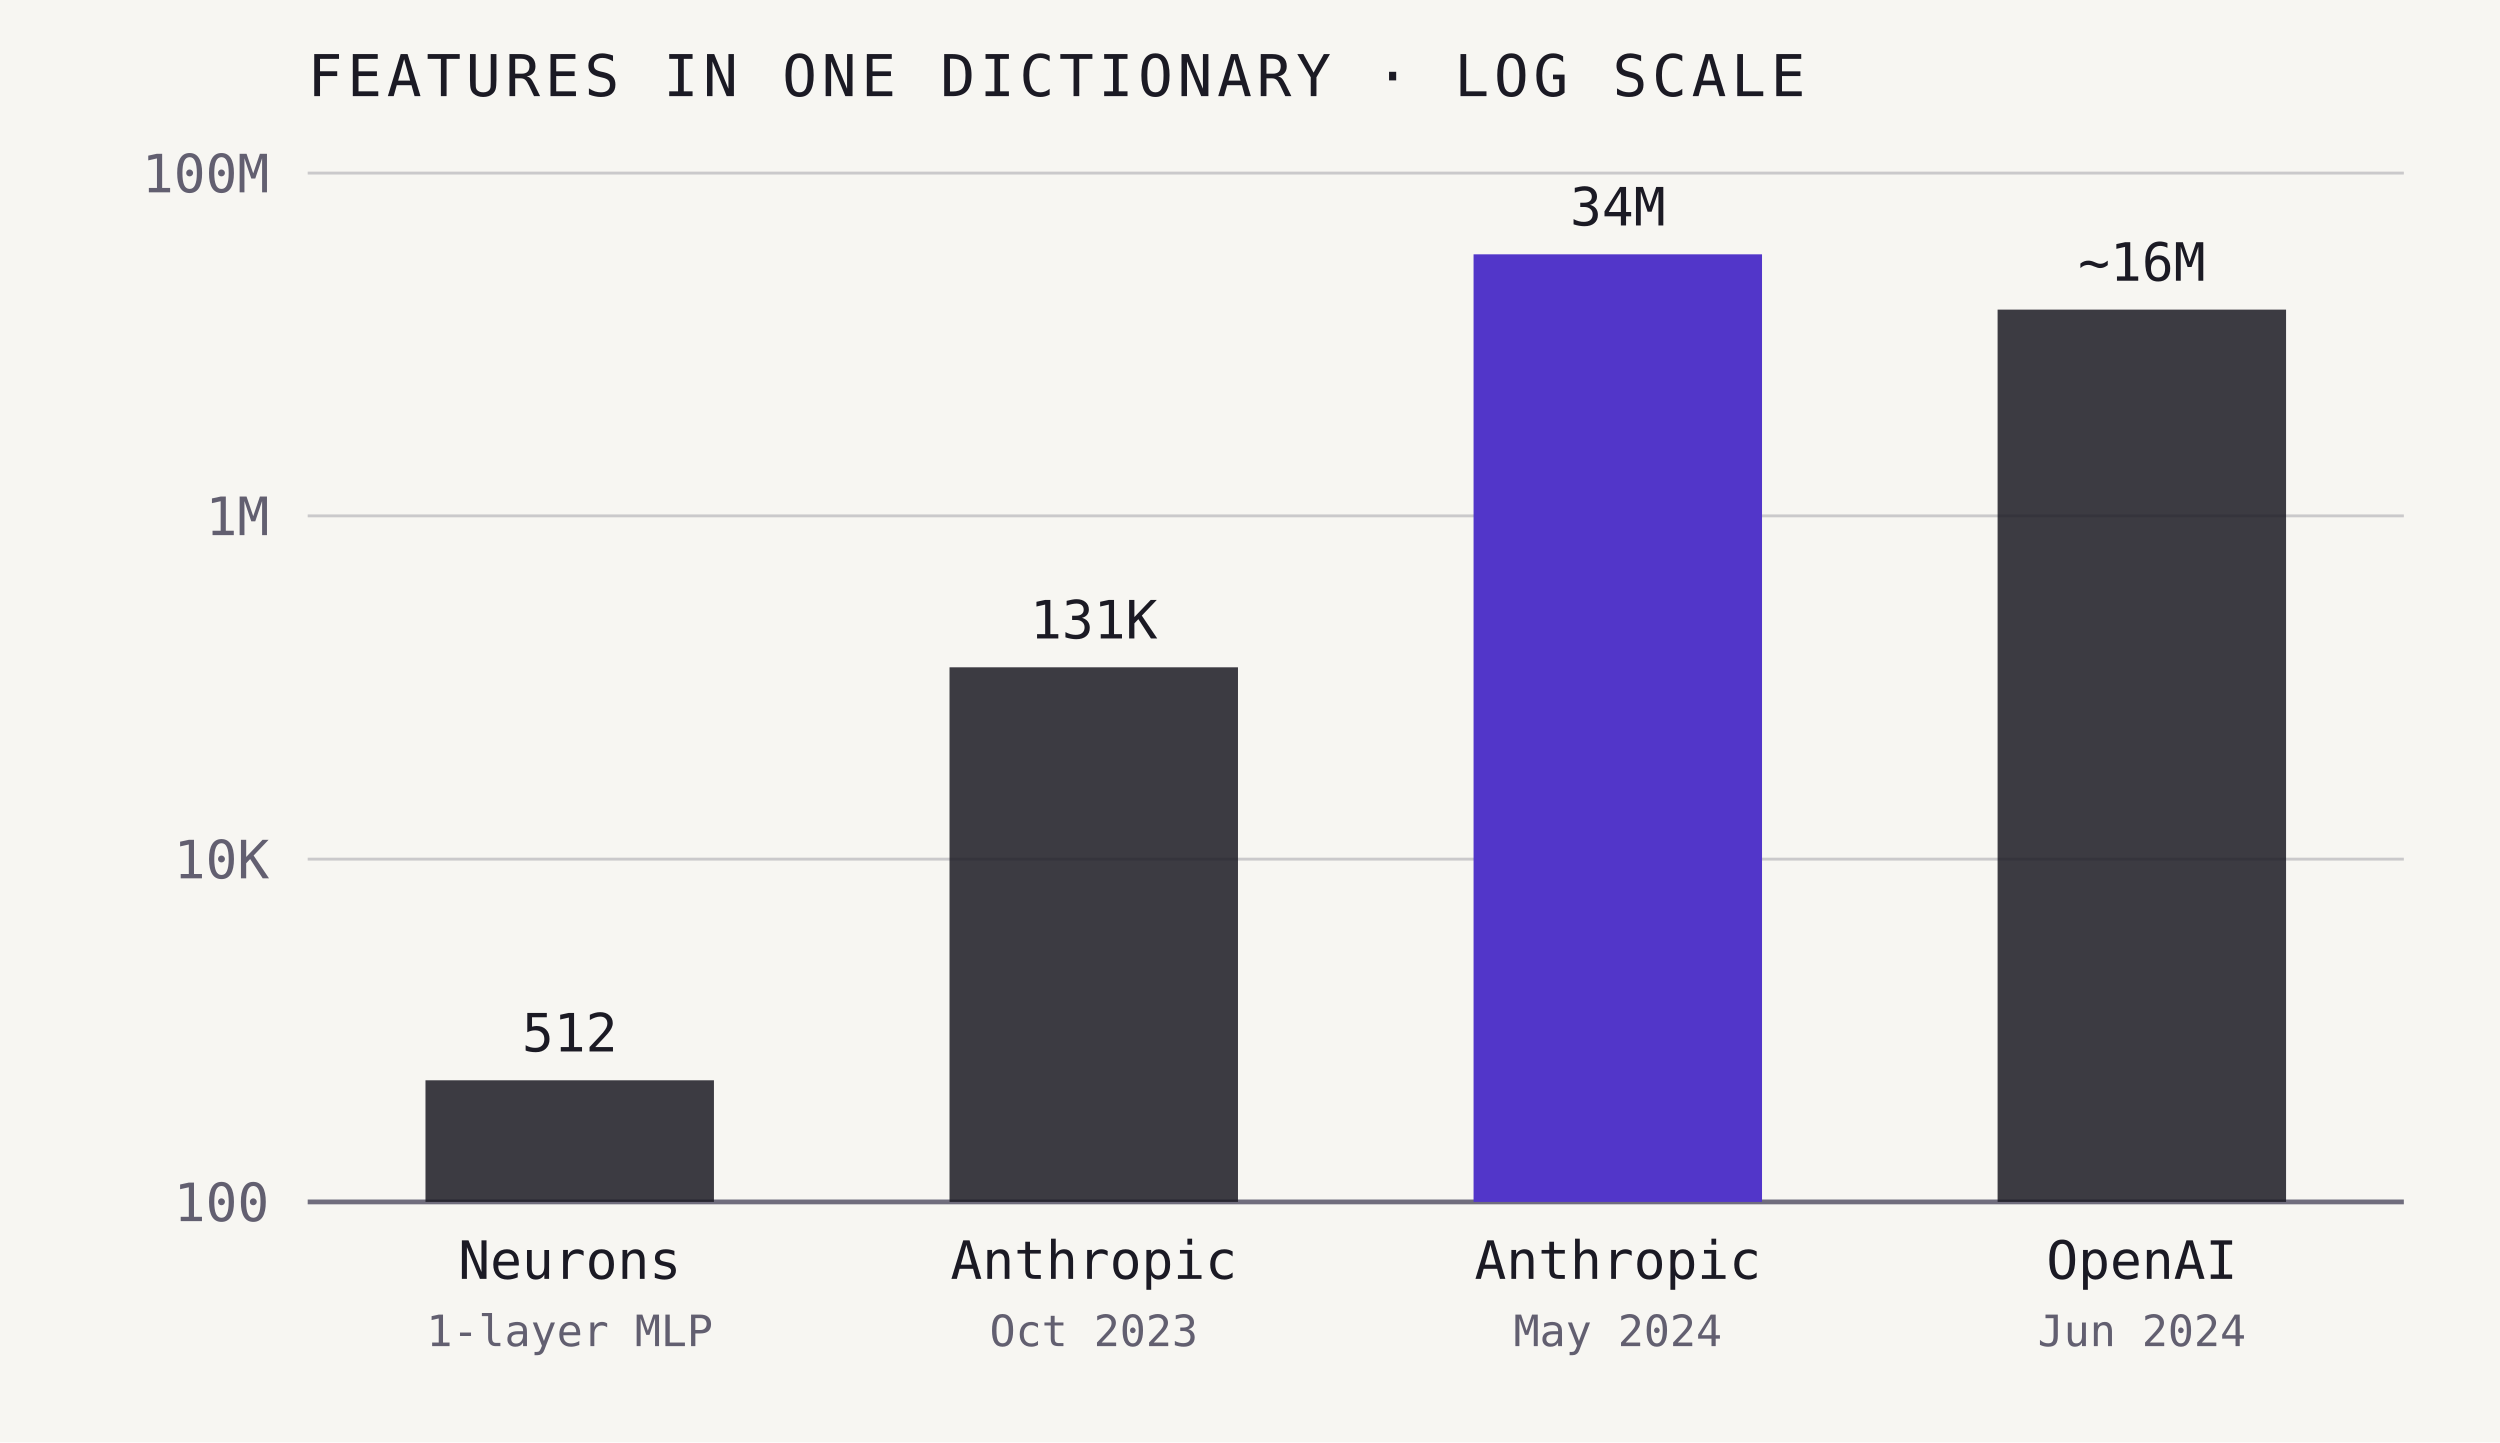
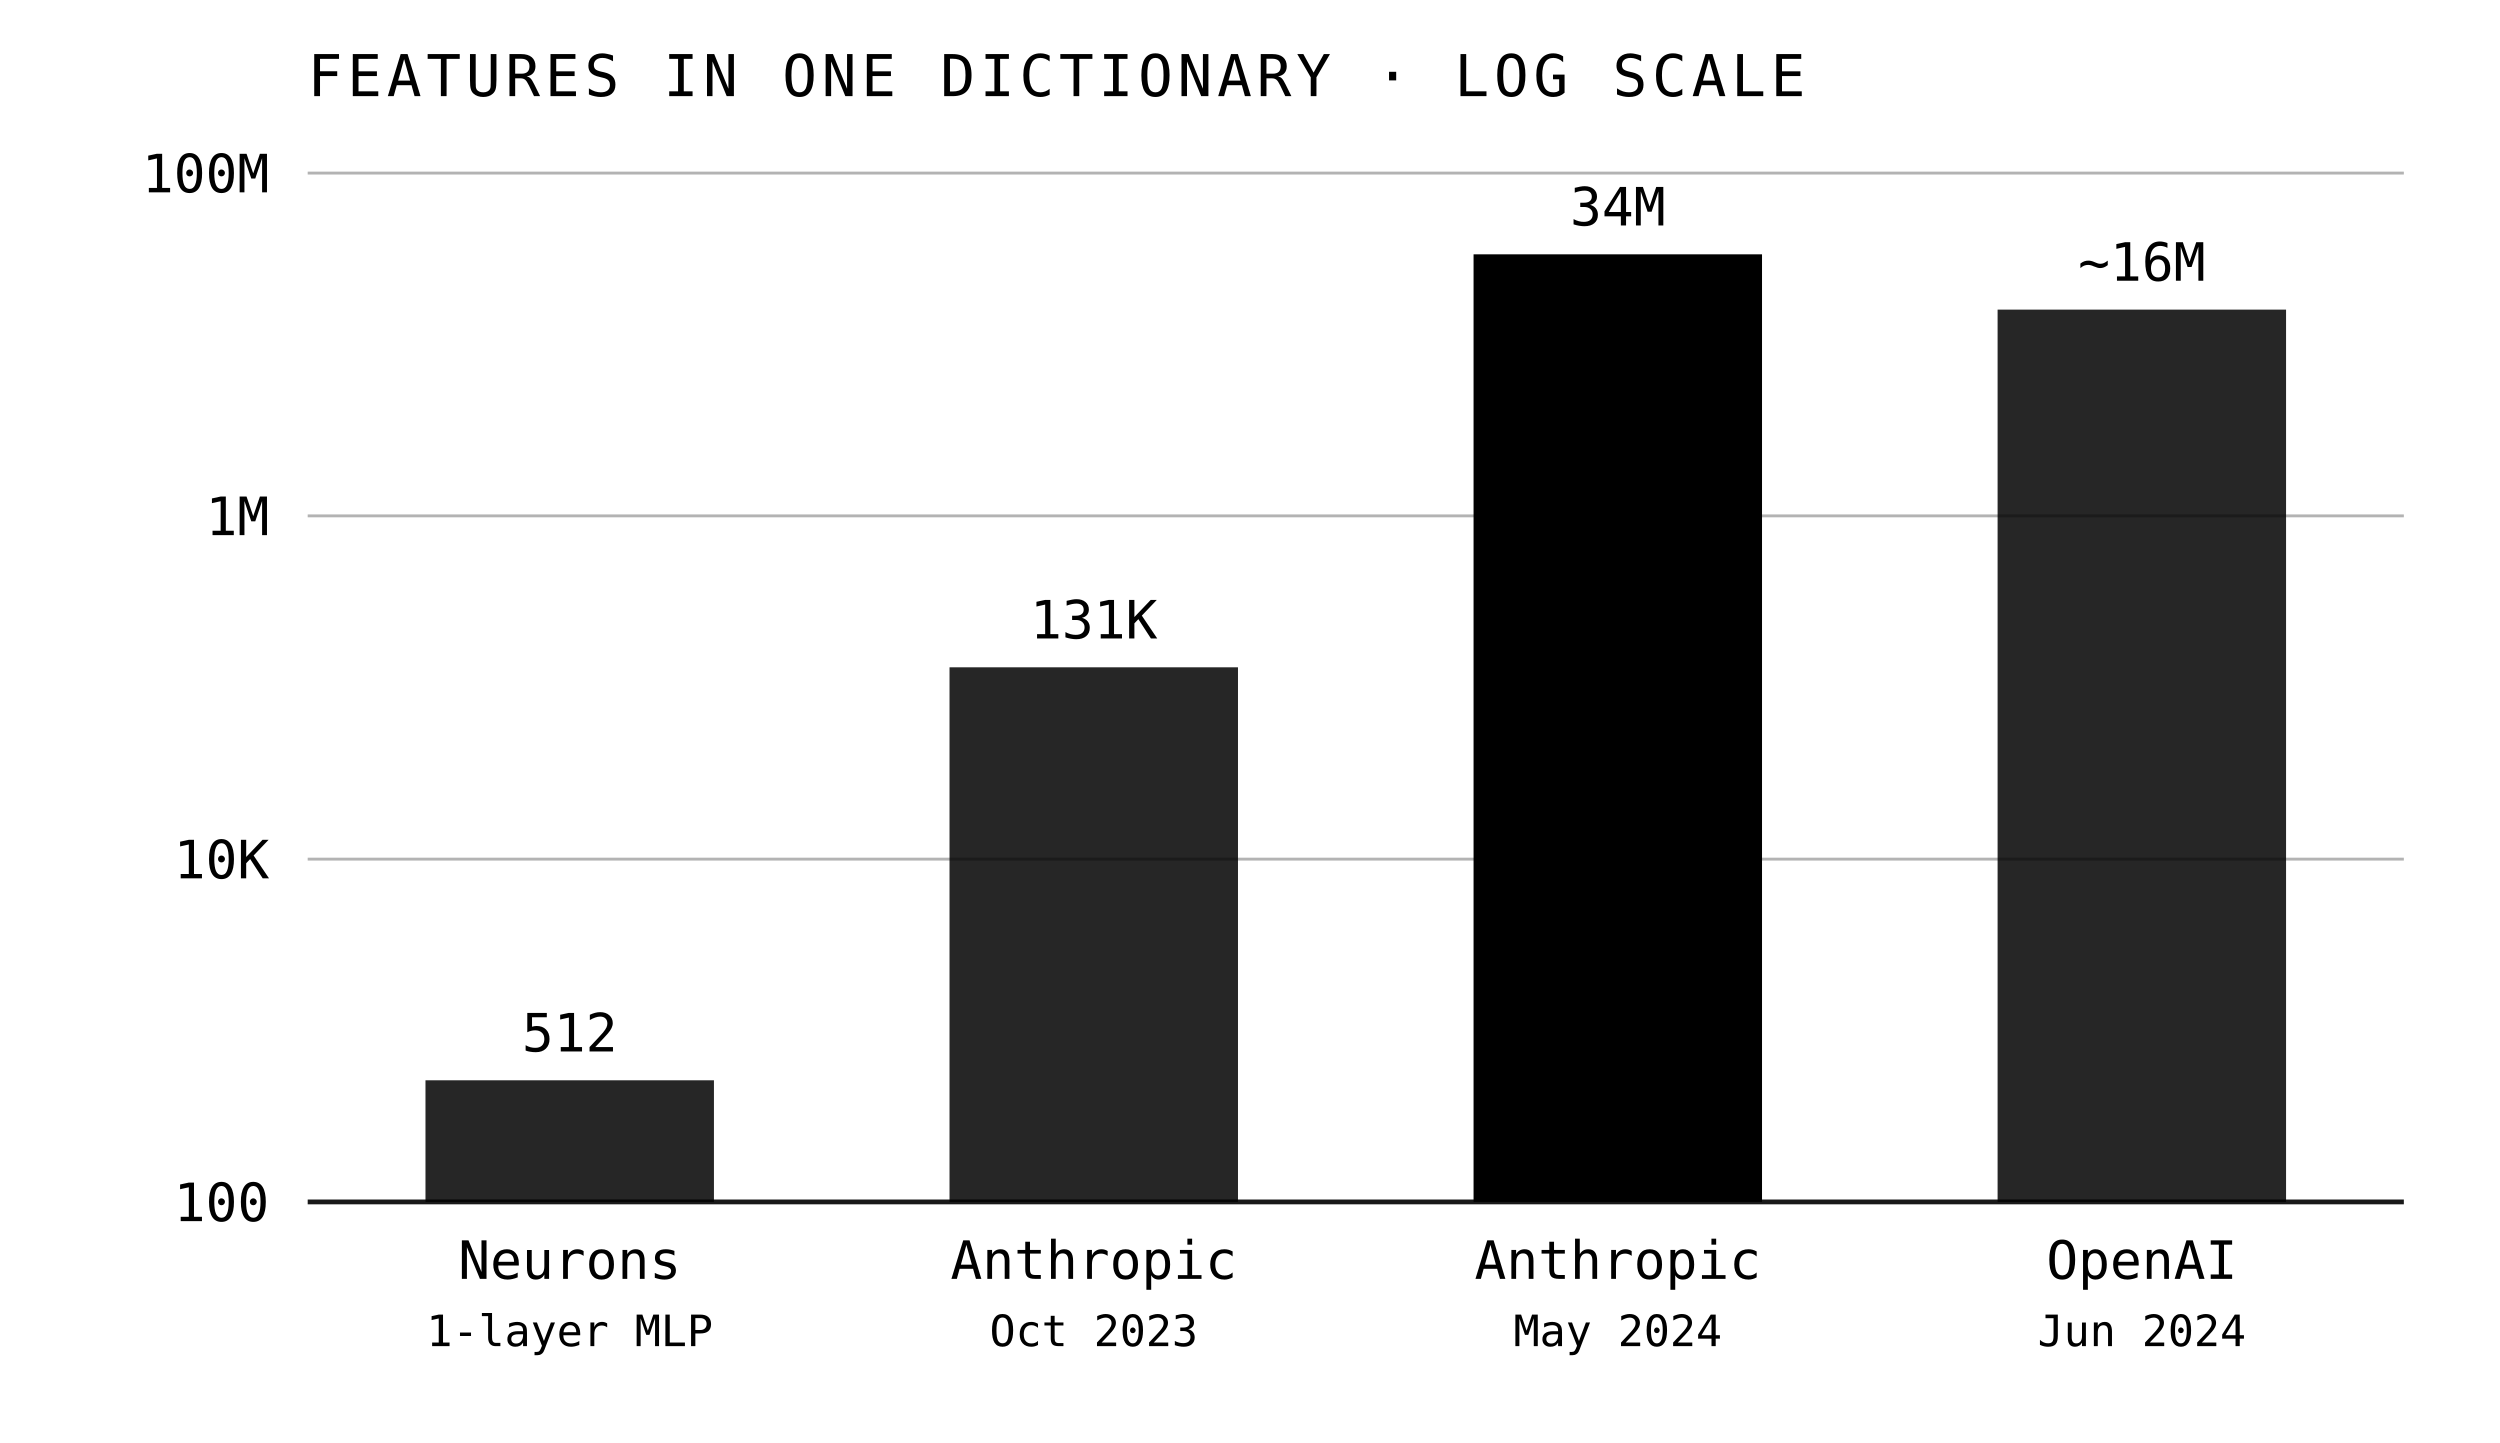
<svg xmlns="http://www.w3.org/2000/svg" viewBox="0 0 520 300" role="img" aria-labelledby="t d">
-   <rect width="520" height="300" fill="#f7f6f2" />
-   <g font-family="ui-monospace, Menlo, Consolas, monospace" font-size="11" fill="#625f70">
-     <line x1="64" x2="500" y1="250.0" y2="250.0" stroke="#625f70" stroke-opacity="0.9" stroke-width="1" />
-     <text x="56" y="254.0" text-anchor="end">100</text>
-     <line x1="64" x2="500" y1="178.7" y2="178.7" stroke="#625f70" stroke-opacity="0.3" stroke-width="0.6" />
-     <text x="56" y="182.7" text-anchor="end">10K</text>
-     <line x1="64" x2="500" y1="107.3" y2="107.3" stroke="#625f70" stroke-opacity="0.3" stroke-width="0.6" />
-     <text x="56" y="111.3" text-anchor="end">1M</text>
-     <line x1="64" x2="500" y1="36.0" y2="36.0" stroke="#625f70" stroke-opacity="0.3" stroke-width="0.6" />
-     <text x="56" y="40.0" text-anchor="end">100M</text>
-     <rect x="88.5" y="224.7" width="60" height="25.3" fill="#1b1a24" fill-opacity="0.85" />
-     <text x="118.5" y="218.7" text-anchor="middle" fill="#1b1a24">512</text>
-     <text x="118.5" y="266" text-anchor="middle" fill="#1b1a24">Neurons</text>
-     <text x="118.5" y="280" text-anchor="middle" font-size="9">1-layer MLP</text>
-     <rect x="197.5" y="138.8" width="60" height="111.2" fill="#1b1a24" fill-opacity="0.85" />
-     <text x="227.5" y="132.8" text-anchor="middle" fill="#1b1a24">131K</text>
-     <text x="227.5" y="266" text-anchor="middle" fill="#1b1a24">Anthropic</text>
-     <text x="227.5" y="280" text-anchor="middle" font-size="9">Oct 2023</text>
-     <rect x="306.5" y="52.9" width="60" height="197.1" fill="#5236c9" fill-opacity="1" />
-     <text x="336.5" y="46.9" text-anchor="middle" fill="#1b1a24">34M</text>
-     <text x="336.5" y="266" text-anchor="middle" fill="#1b1a24">Anthropic</text>
-     <text x="336.5" y="280" text-anchor="middle" font-size="9">May 2024</text>
-     <rect x="415.5" y="64.4" width="60" height="185.6" fill="#1b1a24" fill-opacity="0.85" />
-     <text x="445.5" y="58.4" text-anchor="middle" fill="#1b1a24">~16M</text>
-     <text x="445.5" y="266" text-anchor="middle" fill="#1b1a24">OpenAI</text>
-     <text x="445.5" y="280" text-anchor="middle" font-size="9">Jun 2024</text>
-     <text x="64" y="20" font-size="12" fill="#1b1a24" letter-spacing="1">FEATURES IN ONE DICTIONARY · LOG SCALE</text>
+   <g font-family="ui-monospace, Menlo, Consolas, monospace" font-size="11" fill="currentColor">
+     <g class="muted">
+       <line x1="64" x2="500" y1="250.0" y2="250.0" stroke="currentColor" stroke-opacity="0.9" stroke-width="1" />
+       <text x="56" y="254.0" text-anchor="end">100</text>
+       <line x1="64" x2="500" y1="178.7" y2="178.7" stroke="currentColor" stroke-opacity="0.3" stroke-width="0.6" />
+       <text x="56" y="182.7" text-anchor="end">10K</text>
+       <line x1="64" x2="500" y1="107.3" y2="107.3" stroke="currentColor" stroke-opacity="0.3" stroke-width="0.6" />
+       <text x="56" y="111.3" text-anchor="end">1M</text>
+       <line x1="64" x2="500" y1="36.0" y2="36.0" stroke="currentColor" stroke-opacity="0.3" stroke-width="0.6" />
+       <text x="56" y="40.0" text-anchor="end">100M</text>
+     </g>
+     <rect x="88.5" y="224.7" width="60" height="25.3" fill-opacity="0.85" />
+     <text x="118.5" y="218.7" text-anchor="middle">512</text>
+     <text x="118.5" y="266" text-anchor="middle">Neurons</text>
+     <text x="118.5" y="280" text-anchor="middle" font-size="9" class="muted" fill="currentColor">1-layer MLP</text>
+     <rect x="197.5" y="138.8" width="60" height="111.2" fill-opacity="0.85" />
+     <text x="227.5" y="132.8" text-anchor="middle">131K</text>
+     <text x="227.5" y="266" text-anchor="middle">Anthropic</text>
+     <text x="227.5" y="280" text-anchor="middle" font-size="9" class="muted" fill="currentColor">Oct 2023</text>
+     <rect x="306.5" y="52.9" width="60" height="197.1" class="accent" fill="currentColor" />
+     <text x="336.5" y="46.9" text-anchor="middle">34M</text>
+     <text x="336.5" y="266" text-anchor="middle">Anthropic</text>
+     <text x="336.5" y="280" text-anchor="middle" font-size="9" class="muted" fill="currentColor">May 2024</text>
+     <rect x="415.5" y="64.4" width="60" height="185.6" fill-opacity="0.85" />
+     <text x="445.5" y="58.4" text-anchor="middle">~16M</text>
+     <text x="445.5" y="266" text-anchor="middle">OpenAI</text>
+     <text x="445.5" y="280" text-anchor="middle" font-size="9" class="muted" fill="currentColor">Jun 2024</text>
+     <text x="64" y="20" font-size="12" letter-spacing="1">FEATURES IN ONE DICTIONARY · LOG SCALE</text>
  </g>
</svg>
